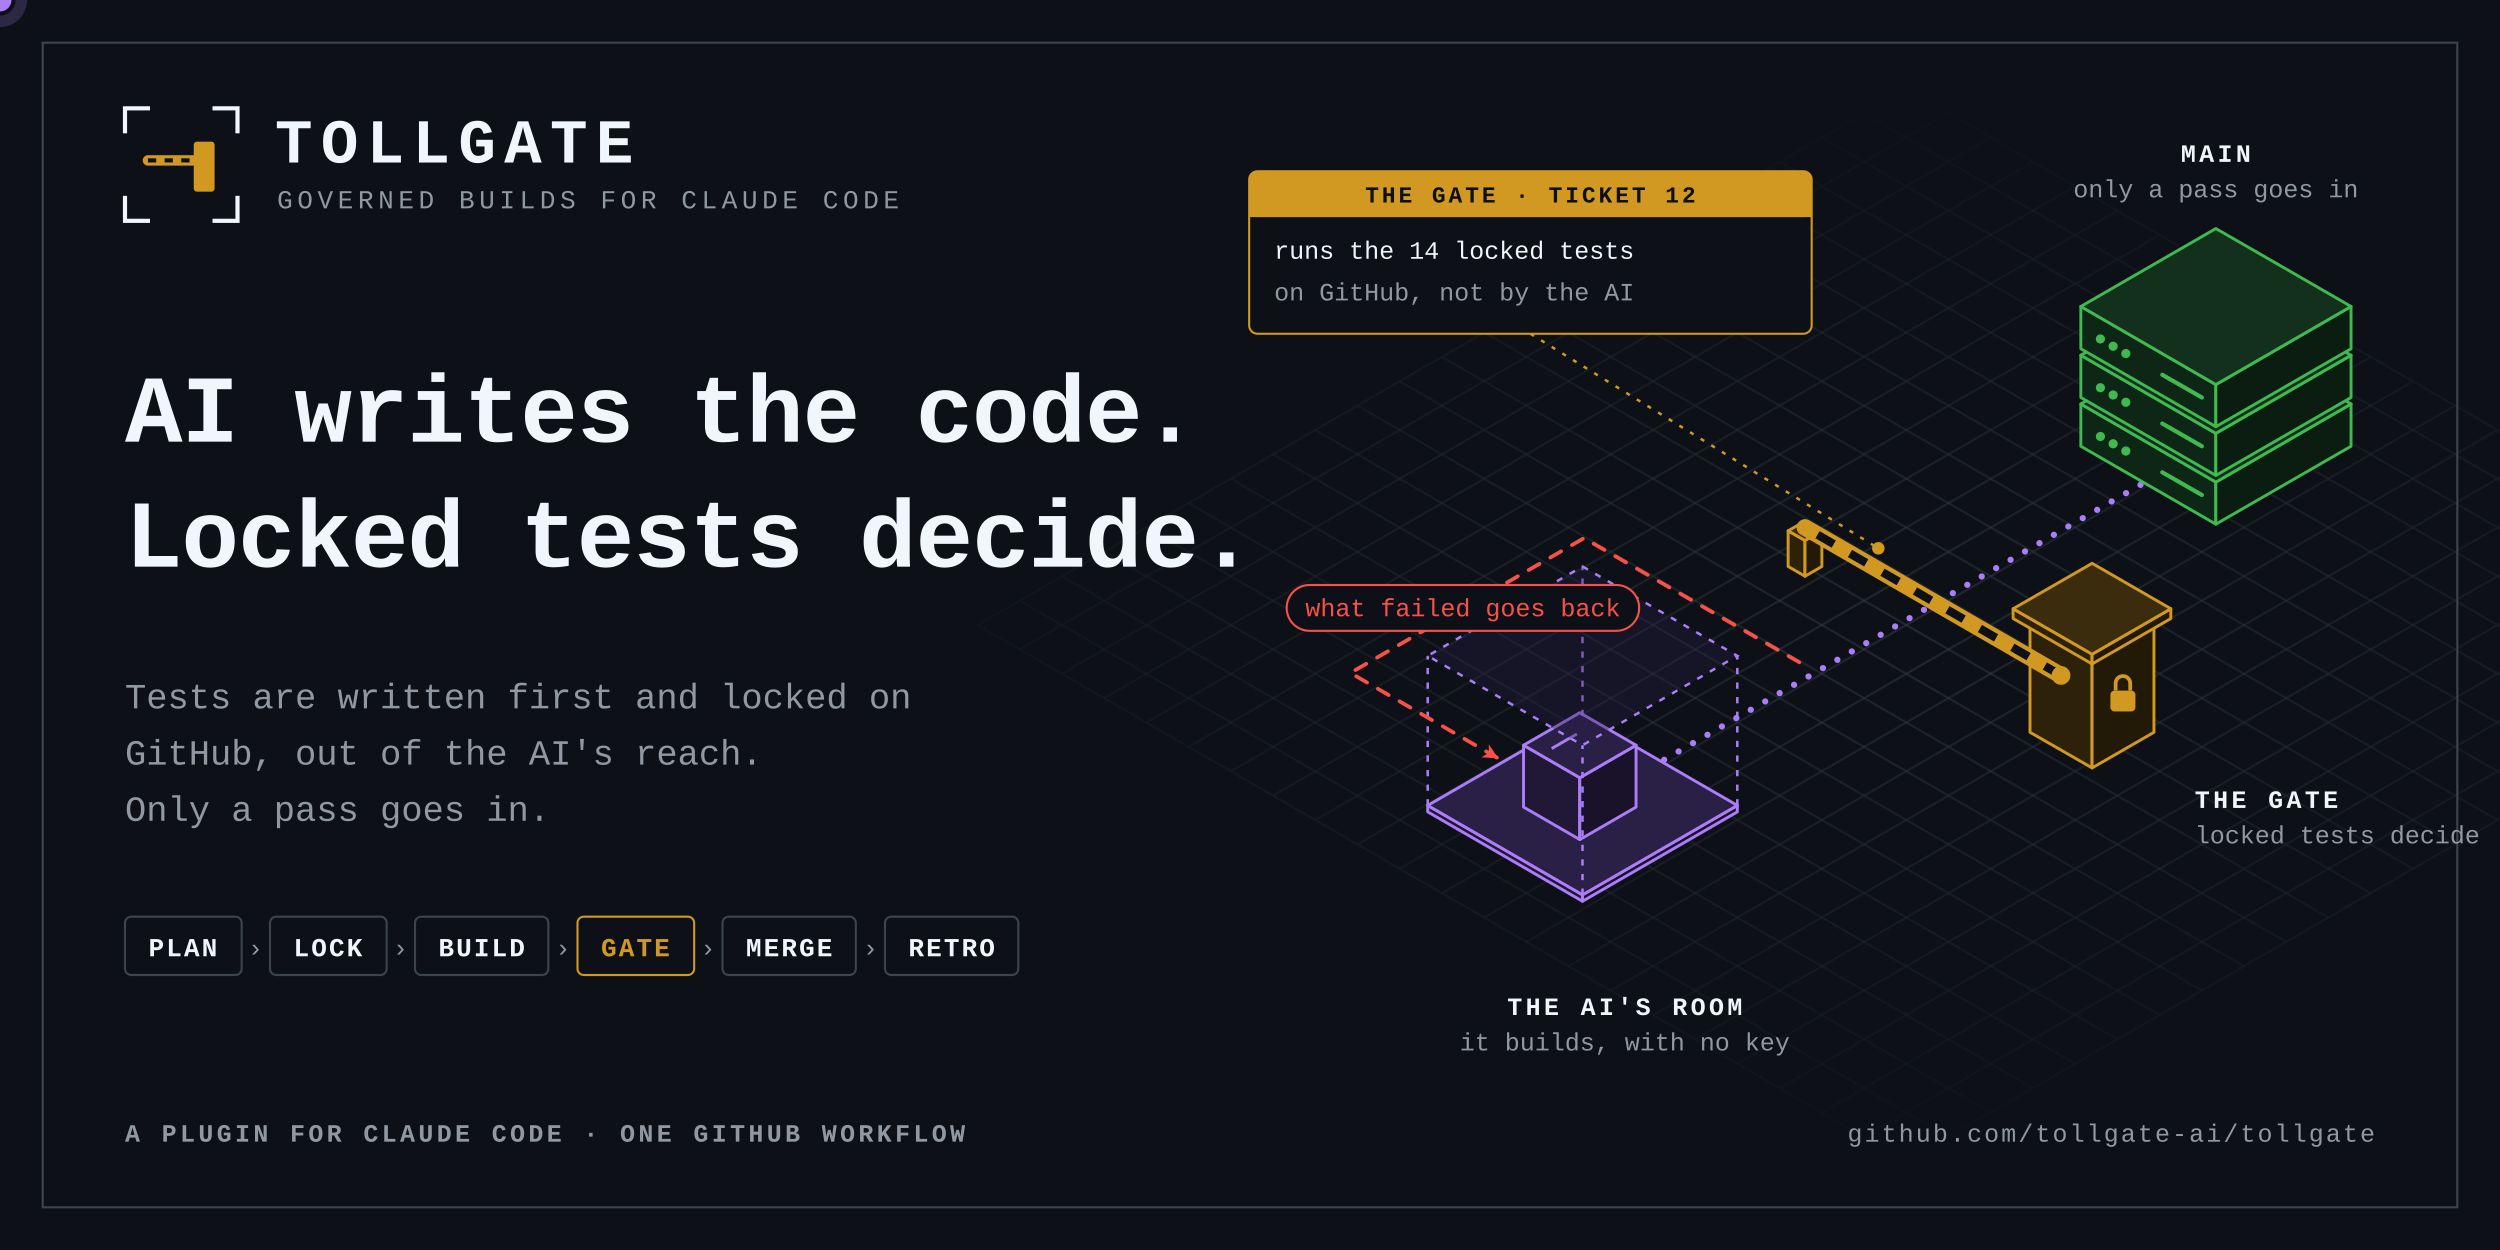
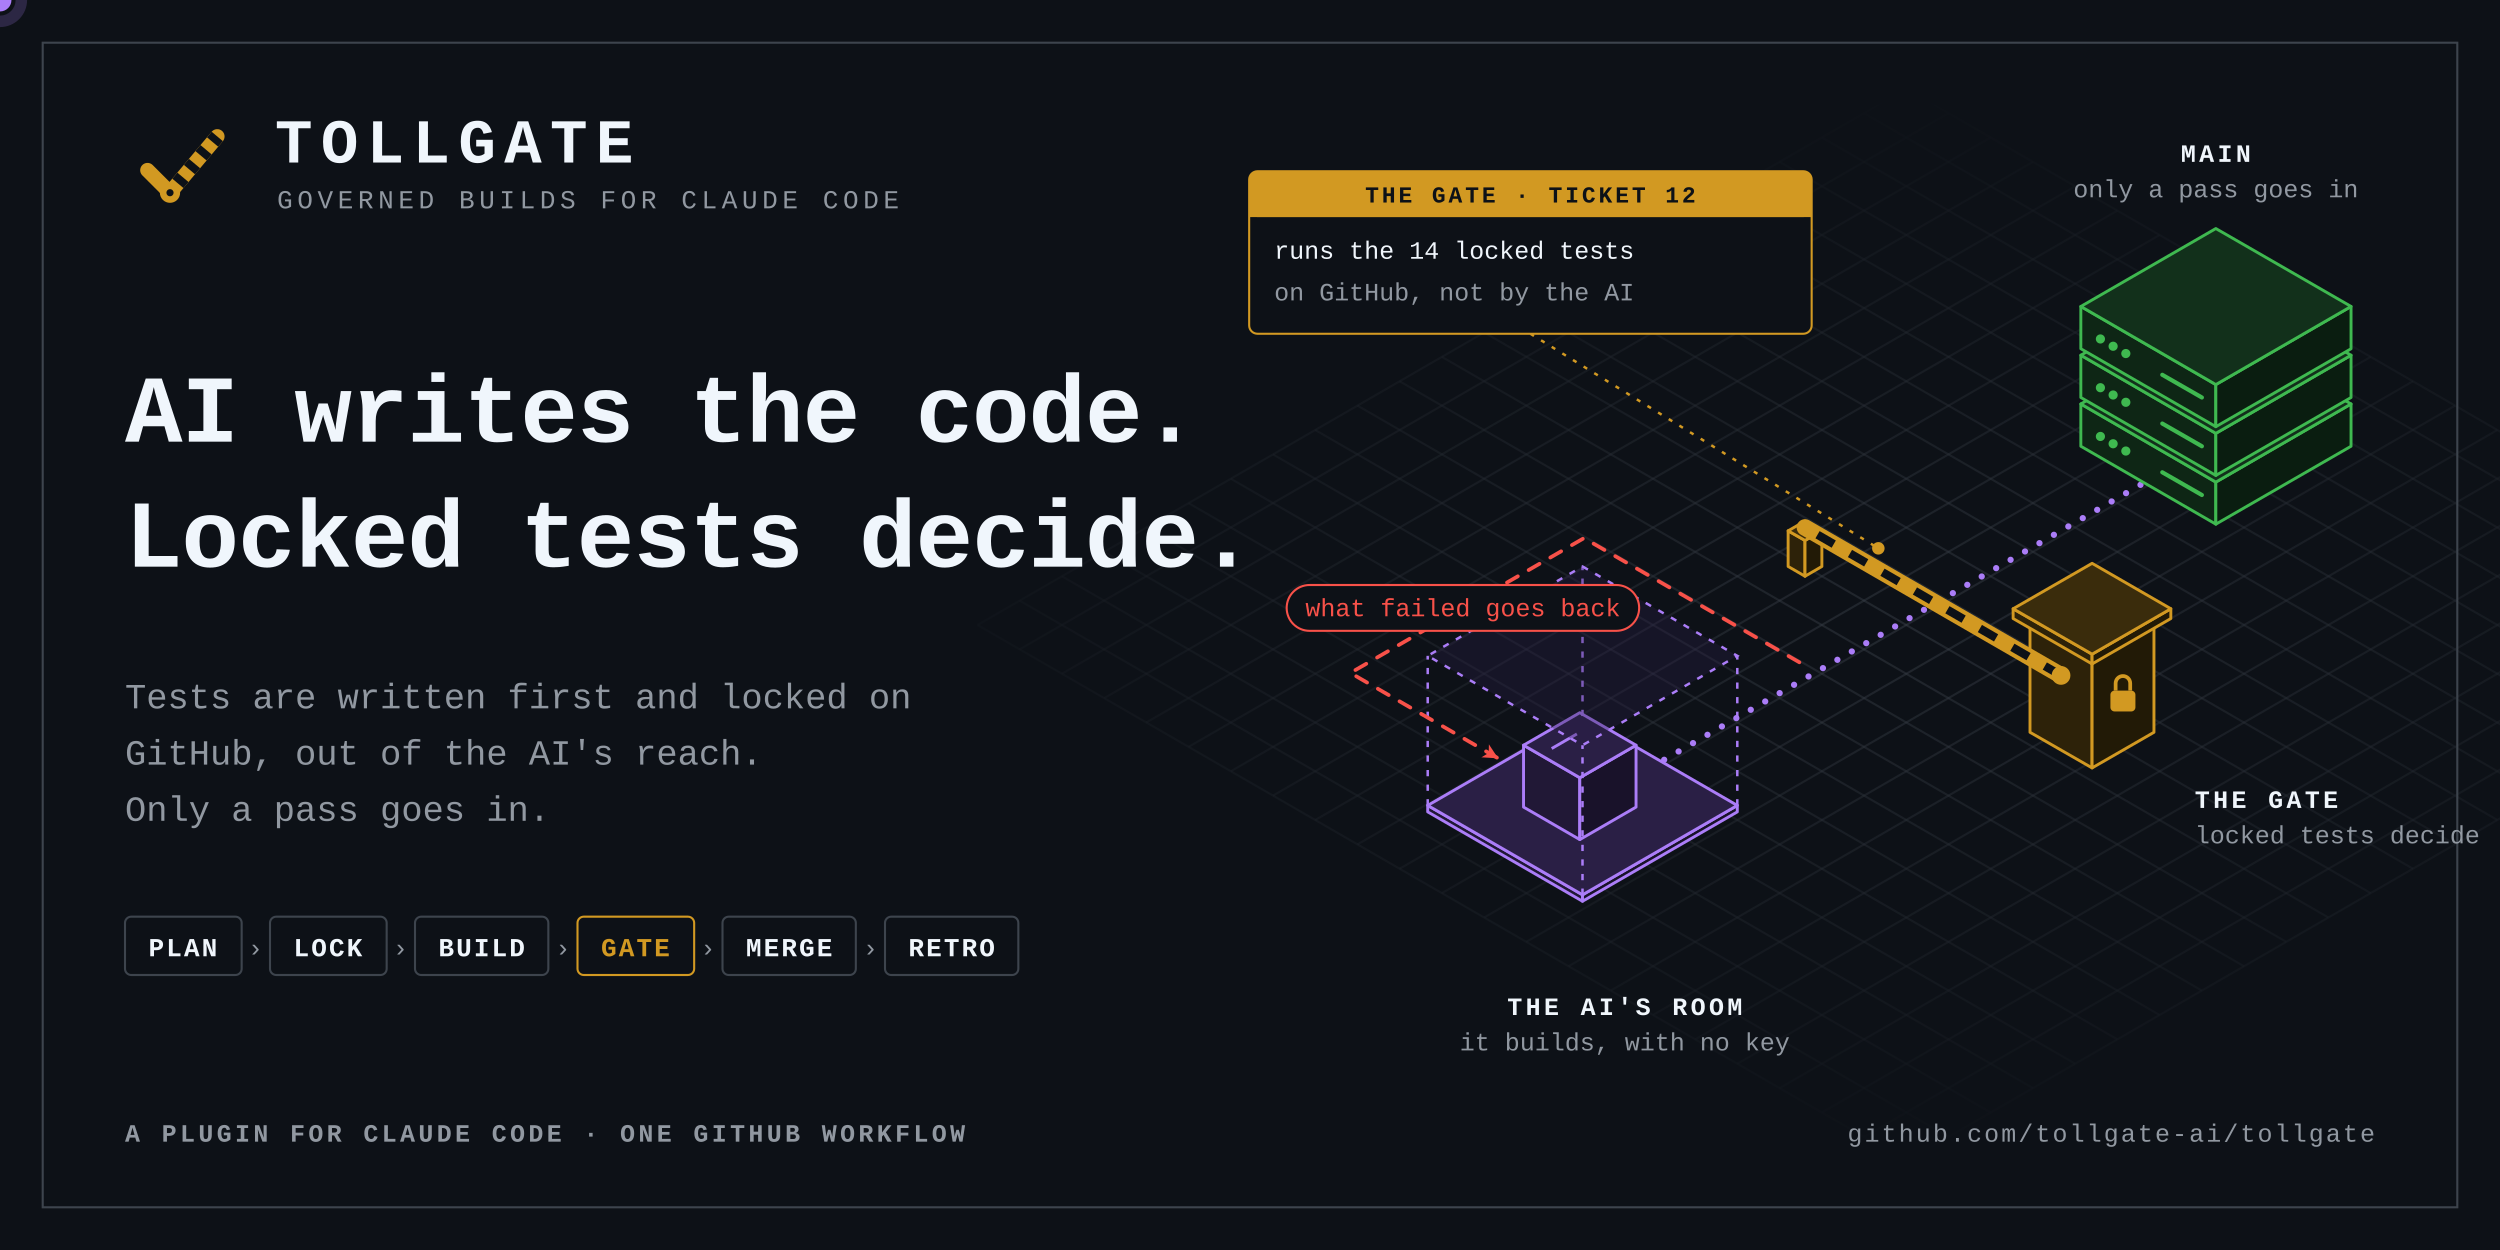
<svg xmlns="http://www.w3.org/2000/svg" viewBox="0 0 1200 600" width="1200" height="600" role="img" aria-labelledby="title desc" font-family="ui-monospace, SFMono-Regular, 'JetBrains Mono', 'Cascadia Mono', Menlo, Consolas, 'Liberation Mono', monospace">
  <defs>
    <radialGradient id="glow" cx="0.762" cy="0.500" r="0.42">
      <stop offset="0" stop-color="#fff" stop-opacity="1" />
      <stop offset="1" stop-color="#fff" stop-opacity="0" />
    </radialGradient>
    <mask id="fade">
      <rect width="1200" height="600" fill="url(#glow)" />
    </mask>
    <marker id="fail" viewBox="0 0 10 10" refX="9" refY="5" markerWidth="9" markerHeight="9" markerUnits="userSpaceOnUse" orient="auto-start-reverse">
      <path d="M1,1 L9,5 L1,9 L3.2,5 z" fill="#f85149" />
    </marker>
  </defs>
  <style>.main{stroke-width:3;stroke-dasharray:0 8;animation:flow .8s linear infinite}.side{stroke-width:1.8;stroke-dasharray:6 6;animation:side 1.6s linear infinite}@keyframes flow{to{stroke-dashoffset:-8}}@keyframes side{to{stroke-dashoffset:-12}}.still-arm{display:none}@media (prefers-reduced-motion:reduce){.main,.side{animation:none}.ticket,.moving-arm{display:none}.still-arm{display:inline}}</style>
  <rect width="1200" height="600" fill="#0d1117" />
  <rect x="20.5" y="20.5" width="1159" height="559" fill="none" stroke="#3d444d" />
  <g mask="url(#fade)" stroke-width="1">
    <line x1="915.0" y1="42.6" x2="469.2" y2="300.0" stroke="#3d444d" stroke-opacity="0.45" />
    <line x1="915.0" y1="42.6" x2="1360.8" y2="300.0" stroke="#3d444d" stroke-opacity="0.45" />
    <line x1="935.3" y1="54.3" x2="489.4" y2="311.7" stroke="#3d444d" stroke-opacity="0.45" />
    <line x1="894.7" y1="54.3" x2="1340.6" y2="311.7" stroke="#3d444d" stroke-opacity="0.45" />
    <line x1="955.5" y1="66.0" x2="509.7" y2="323.4" stroke="#3d444d" stroke-opacity="0.45" />
    <line x1="874.5" y1="66.0" x2="1320.3" y2="323.4" stroke="#3d444d" stroke-opacity="0.45" />
    <line x1="975.8" y1="77.7" x2="530.0" y2="335.1" stroke="#3d444d" stroke-opacity="0.45" />
    <line x1="854.2" y1="77.7" x2="1300.0" y2="335.1" stroke="#3d444d" stroke-opacity="0.45" />
    <line x1="996.1" y1="89.4" x2="550.2" y2="346.8" stroke="#3d444d" stroke-opacity="0.45" />
    <line x1="833.9" y1="89.4" x2="1279.8" y2="346.8" stroke="#3d444d" stroke-opacity="0.45" />
    <line x1="1016.3" y1="101.1" x2="570.5" y2="358.5" stroke="#3d444d" stroke-opacity="0.45" />
    <line x1="813.7" y1="101.1" x2="1259.5" y2="358.5" stroke="#3d444d" stroke-opacity="0.45" />
    <line x1="1036.6" y1="112.8" x2="590.8" y2="370.2" stroke="#3d444d" stroke-opacity="0.45" />
    <line x1="793.4" y1="112.8" x2="1239.2" y2="370.2" stroke="#3d444d" stroke-opacity="0.45" />
    <line x1="1056.9" y1="124.5" x2="611.0" y2="381.9" stroke="#3d444d" stroke-opacity="0.45" />
    <line x1="773.1" y1="124.5" x2="1219.0" y2="381.9" stroke="#3d444d" stroke-opacity="0.45" />
    <line x1="1077.1" y1="136.2" x2="631.3" y2="393.6" stroke="#3d444d" stroke-opacity="0.45" />
    <line x1="752.9" y1="136.2" x2="1198.7" y2="393.6" stroke="#3d444d" stroke-opacity="0.45" />
    <line x1="1097.4" y1="147.9" x2="651.6" y2="405.3" stroke="#3d444d" stroke-opacity="0.45" />
    <line x1="732.6" y1="147.9" x2="1178.4" y2="405.3" stroke="#3d444d" stroke-opacity="0.45" />
    <line x1="1117.6" y1="159.6" x2="671.8" y2="417.0" stroke="#3d444d" stroke-opacity="0.45" />
    <line x1="712.4" y1="159.6" x2="1158.2" y2="417.0" stroke="#3d444d" stroke-opacity="0.45" />
    <line x1="1137.9" y1="171.3" x2="692.1" y2="428.7" stroke="#3d444d" stroke-opacity="0.45" />
    <line x1="692.1" y1="171.3" x2="1137.9" y2="428.7" stroke="#3d444d" stroke-opacity="0.45" />
    <line x1="1158.2" y1="183.0" x2="712.4" y2="440.4" stroke="#3d444d" stroke-opacity="0.45" />
    <line x1="671.8" y1="183.0" x2="1117.6" y2="440.4" stroke="#3d444d" stroke-opacity="0.45" />
    <line x1="1178.4" y1="194.7" x2="732.6" y2="452.1" stroke="#3d444d" stroke-opacity="0.45" />
    <line x1="651.6" y1="194.7" x2="1097.4" y2="452.1" stroke="#3d444d" stroke-opacity="0.45" />
    <line x1="1198.7" y1="206.4" x2="752.9" y2="463.8" stroke="#3d444d" stroke-opacity="0.45" />
    <line x1="631.3" y1="206.4" x2="1077.1" y2="463.8" stroke="#3d444d" stroke-opacity="0.45" />
    <line x1="1219.0" y1="218.1" x2="773.1" y2="475.5" stroke="#3d444d" stroke-opacity="0.45" />
    <line x1="611.0" y1="218.1" x2="1056.9" y2="475.5" stroke="#3d444d" stroke-opacity="0.45" />
    <line x1="1239.2" y1="229.8" x2="793.4" y2="487.2" stroke="#3d444d" stroke-opacity="0.45" />
    <line x1="590.8" y1="229.8" x2="1036.6" y2="487.2" stroke="#3d444d" stroke-opacity="0.45" />
    <line x1="1259.5" y1="241.5" x2="813.7" y2="498.9" stroke="#3d444d" stroke-opacity="0.45" />
    <line x1="570.5" y1="241.5" x2="1016.3" y2="498.9" stroke="#3d444d" stroke-opacity="0.45" />
    <line x1="1279.8" y1="253.2" x2="833.9" y2="510.6" stroke="#3d444d" stroke-opacity="0.45" />
    <line x1="550.2" y1="253.2" x2="996.1" y2="510.6" stroke="#3d444d" stroke-opacity="0.45" />
    <line x1="1300.0" y1="264.9" x2="854.2" y2="522.3" stroke="#3d444d" stroke-opacity="0.45" />
    <line x1="530.0" y1="264.9" x2="975.8" y2="522.3" stroke="#3d444d" stroke-opacity="0.45" />
    <line x1="1320.3" y1="276.6" x2="874.5" y2="534.0" stroke="#3d444d" stroke-opacity="0.45" />
    <line x1="509.7" y1="276.6" x2="955.5" y2="534.0" stroke="#3d444d" stroke-opacity="0.45" />
    <line x1="1340.6" y1="288.3" x2="894.7" y2="545.7" stroke="#3d444d" stroke-opacity="0.45" />
    <line x1="489.4" y1="288.3" x2="935.3" y2="545.7" stroke="#3d444d" stroke-opacity="0.45" />
    <line x1="1360.8" y1="300.0" x2="915.0" y2="557.4" stroke="#3d444d" stroke-opacity="0.45" />
    <line x1="469.2" y1="300.0" x2="915.0" y2="557.4" stroke="#3d444d" stroke-opacity="0.45" />
  </g>
  <polygon points="685.3,386.6 759.6,429.5 759.6,432.6 685.3,389.7" fill="#211836" stroke="#ab7df8" stroke-width="1.4" stroke-linejoin="round" />
  <polygon points="759.6,429.5 833.9,386.6 833.9,389.7 759.6,432.6" fill="#19122a" stroke="#ab7df8" stroke-width="1.4" stroke-linejoin="round" />
  <polygon points="685.3,386.6 759.6,429.5 833.9,386.6 759.6,343.7" fill="#2a1f45" stroke="#ab7df8" stroke-width="1.4" stroke-linejoin="round" />
  <polygon points="731.3,357.7 758.3,373.3 758.3,403.0 731.3,387.4" fill="#211836" stroke="#ab7df8" stroke-width="1.4" stroke-linejoin="round" />
  <polygon points="758.3,373.3 785.3,357.7 785.3,387.4 758.3,403.0" fill="#19122a" stroke="#ab7df8" stroke-width="1.4" stroke-linejoin="round" />
  <polygon points="731.3,357.7 758.3,373.3 785.3,357.7 758.3,342.1" fill="#2a1f45" stroke="#ab7df8" stroke-width="1.4" stroke-linejoin="round" />
  <line x1="744.8" y1="359.3" x2="756.9" y2="352.3" stroke="#ab7df8" stroke-width="1.4" />
  <line x1="759.6" y1="343.7" x2="759.6" y2="271.9" stroke="#ab7df8" stroke-width="1.2" stroke-dasharray="3 4" />
  <line x1="833.9" y1="386.6" x2="833.9" y2="314.8" stroke="#ab7df8" stroke-width="1.2" stroke-dasharray="3 4" />
  <line x1="759.6" y1="429.5" x2="759.6" y2="357.7" stroke="#ab7df8" stroke-width="1.2" stroke-dasharray="3 4" />
  <line x1="685.3" y1="386.6" x2="685.3" y2="314.8" stroke="#ab7df8" stroke-width="1.2" stroke-dasharray="3 4" />
  <polygon points="759.6,271.9 833.9,314.8 759.6,357.7 685.3,314.8" fill="#2a1f45" fill-opacity="0.35" stroke="#ab7df8" stroke-width="1.2" stroke-dasharray="3 4" />
  <text x="779.9" y="487.2" text-anchor="middle" font-size="12" font-weight="700" letter-spacing="1.6" fill="#f0f6fc">THE AI'S ROOM</text>
  <text x="779.9" y="504.2" text-anchor="middle" font-size="12" fill="#9198a1">it builds, with no key</text>
  <polyline class="main" points="798.8,364.7 1028.5,232.1" fill="none" stroke="#ab7df8" stroke-linecap="round" stroke-linejoin="round" />
  <polyline class="side" points="863.7,317.9 760.3,258.3 648.2,323.0 719.1,364.0" fill="none" stroke="#f85149" stroke-linecap="round" stroke-linejoin="round" marker-end="url(#fail)" />
  <rect x="617.6" y="280.8" width="169.2" height="22" rx="11" fill="#0d1117" stroke="#f85149" />
  <text x="702.2" y="295.8" text-anchor="middle" font-size="12" fill="#f85149">what failed goes back</text>
  <polygon points="974.4,296.9 1004.2,314.0 1004.2,368.6 974.4,351.5" fill="#2d2209" stroke="#d29922" stroke-width="1.4" stroke-linejoin="round" />
  <polygon points="1004.2,314.0 1033.9,296.9 1033.9,351.5 1004.2,368.6" fill="#221a06" stroke="#d29922" stroke-width="1.4" stroke-linejoin="round" />
  <polygon points="974.4,296.9 1004.2,314.0 1033.9,296.9 1004.2,279.7" fill="#3a2c0c" stroke="#d29922" stroke-width="1.4" stroke-linejoin="round" />
  <polygon points="966.3,292.2 1004.2,314.0 1004.2,318.7 966.3,296.9" fill="#2d2209" stroke="#d29922" stroke-width="1.4" stroke-linejoin="round" />
  <polygon points="1004.2,314.0 1042.0,292.2 1042.0,296.9 1004.2,318.7" fill="#221a06" stroke="#d29922" stroke-width="1.4" stroke-linejoin="round" />
  <polygon points="966.3,292.2 1004.2,314.0 1042.0,292.2 1004.2,270.4" fill="#3a2c0c" stroke="#d29922" stroke-width="1.4" stroke-linejoin="round" />
  <rect x="1013.0" y="331.5" width="12" height="10" rx="2" fill="#d29922" />
  <path d="M1015.5,331.5 v-3.5 a3.5,3.5 0 0 1 7,0 v3.5" fill="none" stroke="#d29922" stroke-width="1.8" />
  <polygon points="858.3,254.8 866.4,259.4 866.4,276.6 858.3,271.9" fill="#2d2209" stroke="#d29922" stroke-width="1.4" stroke-linejoin="round" />
  <polygon points="866.4,259.4 874.5,254.8 874.5,271.9 866.4,276.6" fill="#221a06" stroke="#d29922" stroke-width="1.4" stroke-linejoin="round" />
  <polygon points="858.3,254.8 866.4,259.4 874.5,254.8 866.4,250.1" fill="#3a2c0c" stroke="#d29922" stroke-width="1.4" stroke-linejoin="round" />
  <g class="moving-arm">
    <line x1="989.3" y1="324.2" x2="866.4" y2="253.2" stroke="#d29922" stroke-width="8" stroke-linecap="round" />
    <line x1="989.3" y1="324.2" x2="866.4" y2="253.2" stroke="#0d1117" stroke-width="4" stroke-dasharray="9 9" />
    <animateTransform attributeName="transform" type="rotate" values="0 989.3 324.2;0 989.3 324.2;60 989.3 324.2;60 989.3 324.2;0 989.3 324.2;0 989.3 324.2" keyTimes="0;0.658;0.697;0.874;0.913;1" dur="12.67s" repeatCount="indefinite" />
  </g>
  <g class="still-arm">
    <line x1="989.3" y1="324.2" x2="866.4" y2="253.2" stroke="#d29922" stroke-width="8" stroke-linecap="round" />
    <line x1="989.3" y1="324.2" x2="866.4" y2="253.2" stroke="#0d1117" stroke-width="4" stroke-dasharray="9 9" />
  </g>
  <circle cx="989.3" cy="324.2" r="4.5" fill="#d29922" />
  <text x="1053.5" y="387.8" text-anchor="start" font-size="12" font-weight="700" letter-spacing="1.6" fill="#f0f6fc">THE GATE</text>
  <text x="1053.5" y="404.8" text-anchor="start" font-size="12" fill="#9198a1">locked tests decide</text>
  <polygon points="998.8,193.9 1063.6,231.4 1063.6,251.6 998.8,214.2" fill="#0e2615" stroke="#3fb950" stroke-width="1.4" stroke-linejoin="round" />
  <polygon points="1063.6,231.4 1128.5,193.9 1128.5,214.2 1063.6,251.6" fill="#0a1d10" stroke="#3fb950" stroke-width="1.4" stroke-linejoin="round" />
  <polygon points="998.8,193.9 1063.6,231.4 1128.5,193.9 1063.6,156.5" fill="#12301b" stroke="#3fb950" stroke-width="1.4" stroke-linejoin="round" />
  <circle cx="1008.2" cy="209.5" r="2.2" fill="#3fb950" />
  <circle cx="1014.3" cy="213.0" r="2.2" fill="#3fb950" />
  <circle cx="1020.4" cy="216.5" r="2.2" fill="#3fb950" />
  <line x1="1037.9" y1="226.7" x2="1056.9" y2="237.6" stroke="#3fb950" stroke-width="2" stroke-linecap="round" />
  <polygon points="998.8,170.5 1063.6,208.0 1063.6,228.2 998.8,190.8" fill="#0e2615" stroke="#3fb950" stroke-width="1.4" stroke-linejoin="round" />
  <polygon points="1063.6,208.0 1128.5,170.5 1128.5,190.8 1063.6,228.2" fill="#0a1d10" stroke="#3fb950" stroke-width="1.4" stroke-linejoin="round" />
  <polygon points="998.8,170.5 1063.6,208.0 1128.5,170.5 1063.6,133.1" fill="#12301b" stroke="#3fb950" stroke-width="1.4" stroke-linejoin="round" />
  <circle cx="1008.2" cy="186.1" r="2.2" fill="#3fb950" />
  <circle cx="1014.3" cy="189.6" r="2.2" fill="#3fb950" />
  <circle cx="1020.4" cy="193.1" r="2.2" fill="#3fb950" />
  <line x1="1037.9" y1="203.3" x2="1056.9" y2="214.2" stroke="#3fb950" stroke-width="2" stroke-linecap="round" />
  <polygon points="998.8,147.1 1063.6,184.6 1063.6,204.8 998.8,167.4" fill="#0e2615" stroke="#3fb950" stroke-width="1.4" stroke-linejoin="round" />
  <polygon points="1063.6,184.6 1128.5,147.1 1128.5,167.4 1063.6,204.8" fill="#0a1d10" stroke="#3fb950" stroke-width="1.4" stroke-linejoin="round" />
  <polygon points="998.8,147.1 1063.6,184.6 1128.5,147.1 1063.6,109.7" fill="#12301b" stroke="#3fb950" stroke-width="1.4" stroke-linejoin="round" />
  <circle cx="1008.2" cy="162.7" r="2.2" fill="#3fb950" />
  <circle cx="1014.3" cy="166.2" r="2.2" fill="#3fb950" />
  <circle cx="1020.4" cy="169.7" r="2.2" fill="#3fb950" />
  <line x1="1037.9" y1="179.9" x2="1056.9" y2="190.8" stroke="#3fb950" stroke-width="2" stroke-linecap="round" />
  <text x="1063.6" y="77.7" text-anchor="middle" font-size="12" font-weight="700" letter-spacing="1.6" fill="#f0f6fc">MAIN</text>
  <text x="1063.6" y="94.7" text-anchor="middle" font-size="12" fill="#9198a1">only a pass goes in</text>
  <line x1="734.6" y1="160.2" x2="901.6" y2="263.2" stroke="#d29922" stroke-width="1.2" stroke-dasharray="2 4" />
  <circle cx="901.6" cy="263.2" r="3" fill="#d29922" />
  <rect x="599.6" y="82.2" width="270" height="78" rx="4" fill="#0d1117" stroke="#d29922" />
  <rect x="599.6" y="82.2" width="270" height="22" rx="4" fill="#d29922" />
  <rect x="599.6" y="96.2" width="270" height="8" fill="#d29922" />
  <text x="734.6" y="97.2" text-anchor="middle" font-size="11" font-weight="700" letter-spacing="1.4" fill="#0d1117">THE GATE · TICKET 12</text>
  <text x="611.6" y="124.2" font-size="12" fill="#f0f6fc">runs the 14 locked tests</text>
  <text x="611.6" y="144.2" font-size="12" fill="#9198a1">on GitHub, not by the AI</text>
  <g class="ticket">
    <circle r="13" fill="#ab7df8" opacity="0.2">
      <animate attributeName="fill" values="#ab7df8;#f85149;#ab7df8;#3fb950" keyTimes="0;0.221;0.547;0.721" calcMode="discrete" dur="12.67s" repeatCount="indefinite" />
    </circle>
    <circle r="6.5" fill="#ab7df8" stroke="#0d1117" stroke-width="2">
      <animate attributeName="fill" values="#ab7df8;#f85149;#ab7df8;#3fb950" keyTimes="0;0.221;0.547;0.721" calcMode="discrete" dur="12.67s" repeatCount="indefinite" />
    </circle>
    <animateMotion path="M798.8,364.7 L871.8,322.6 L871.8,322.6 L863.7,317.9 L760.3,258.3 L648.2,323.0 L719.1,364.0 L798.8,364.7 L871.8,322.6 L871.8,322.6 L1028.5,232.1" keyPoints="0;0;0.113;0.113;0.113;0.125;0.284;0.458;0.567;0.567;0.646;0.758;0.758;0.758;1;1;1" keyTimes="0;0.047;0.118;0.221;0.221;0.229;0.33;0.439;0.508;0.547;0.547;0.618;0.721;0.721;0.874;0.968;1" calcMode="linear" dur="12.67s" repeatCount="indefinite" />
  </g>
-   <path d="M72,52 H60 V64" fill="none" stroke="#f0f6fc" stroke-width="2" />
-   <path d="M102,52 H114 V64" fill="none" stroke="#f0f6fc" stroke-width="2" />
-   <path d="M72,106 H60 V94" fill="none" stroke="#f0f6fc" stroke-width="2" />
-   <path d="M102,106 H114 V94" fill="none" stroke="#f0f6fc" stroke-width="2" />
-   <rect x="93" y="68" width="10" height="24" rx="1.5" fill="#d29922" />
-   <line x1="93" y1="77" x2="71" y2="77" stroke="#d29922" stroke-width="5" stroke-linecap="round" />
-   <line x1="91" y1="77" x2="71" y2="77" stroke="#0d1117" stroke-width="2" stroke-dasharray="4 4" />
+   <g transform="translate(60 52) scale(0.54)">
+     <path d="M20 55 L40 75 L82 25" fill="none" stroke="#d29922" stroke-width="13" stroke-linecap="round" stroke-linejoin="round" />
+     <path d="M47 66.7 L82 25" fill="none" stroke="#0d1117" stroke-width="13" stroke-dasharray="7 9" />
+     <circle cx="40" cy="75" r="9" fill="#d29922" />
+     <circle cx="40" cy="75" r="3.2" fill="#0d1117" />
+   </g>
  <text x="132" y="78" font-size="30" font-weight="700" letter-spacing="4" fill="#f0f6fc">TOLLGATE</text>
  <text x="133" y="100" font-size="12.5" letter-spacing="2.2" fill="#9198a1">GOVERNED BUILDS FOR CLAUDE CODE</text>
  <text x="60" y="212" font-size="46" font-weight="800" letter-spacing="-0.5" fill="#f0f6fc">AI writes the code.</text>
  <text x="60" y="272" font-size="46" font-weight="800" letter-spacing="-0.5" fill="#f0f6fc">Locked tests decide.</text>
  <text x="60" y="340" font-size="17" fill="#9198a1">Tests are written first and locked on</text>
  <text x="60" y="367" font-size="17" fill="#9198a1">GitHub, out of the AI's reach.</text>
  <text x="60" y="394" font-size="17" fill="#9198a1">Only a pass goes in.</text>
  <rect x="60" y="440" width="56" height="28" rx="3" fill="#0d1117" stroke="#3d444d" />
  <text x="87.8" y="459" text-anchor="middle" font-size="12.5" font-weight="700" letter-spacing="1" fill="#f0f6fc">PLAN</text>
  <text x="122.6" y="459" text-anchor="middle" font-size="12" fill="#9198a1">›</text>
  <rect x="129.6" y="440" width="56" height="28" rx="3" fill="#0d1117" stroke="#3d444d" />
  <text x="157.4" y="459" text-anchor="middle" font-size="12.5" font-weight="700" letter-spacing="1" fill="#f0f6fc">LOCK</text>
  <text x="192.2" y="459" text-anchor="middle" font-size="12" fill="#9198a1">›</text>
  <rect x="199.2" y="440" width="64" height="28" rx="3" fill="#0d1117" stroke="#3d444d" />
  <text x="231.2" y="459" text-anchor="middle" font-size="12.5" font-weight="700" letter-spacing="1" fill="#f0f6fc">BUILD</text>
  <text x="270.2" y="459" text-anchor="middle" font-size="12" fill="#9198a1">›</text>
  <rect x="277.2" y="440" width="56" height="28" rx="3" fill="#0d1117" stroke="#d29922" />
  <text x="305.0" y="459" text-anchor="middle" font-size="12.5" font-weight="700" letter-spacing="1" fill="#d29922">GATE</text>
  <text x="339.8" y="459" text-anchor="middle" font-size="12" fill="#9198a1">›</text>
  <rect x="346.8" y="440" width="64" height="28" rx="3" fill="#0d1117" stroke="#3d444d" />
  <text x="378.8" y="459" text-anchor="middle" font-size="12.5" font-weight="700" letter-spacing="1" fill="#f0f6fc">MERGE</text>
  <text x="417.8" y="459" text-anchor="middle" font-size="12" fill="#9198a1">›</text>
  <rect x="424.8" y="440" width="64" height="28" rx="3" fill="#0d1117" stroke="#3d444d" />
  <text x="456.8" y="459" text-anchor="middle" font-size="12.5" font-weight="700" letter-spacing="1" fill="#f0f6fc">RETRO</text>
  <text x="60" y="548" font-size="12" font-weight="700" letter-spacing="1.6" fill="#9198a1">A PLUGIN FOR CLAUDE CODE · ONE GITHUB WORKFLOW</text>
  <text x="1140" y="548" text-anchor="end" font-size="12" letter-spacing="1" fill="#9198a1">github.com/tollgate-ai/tollgate</text>
</svg>
